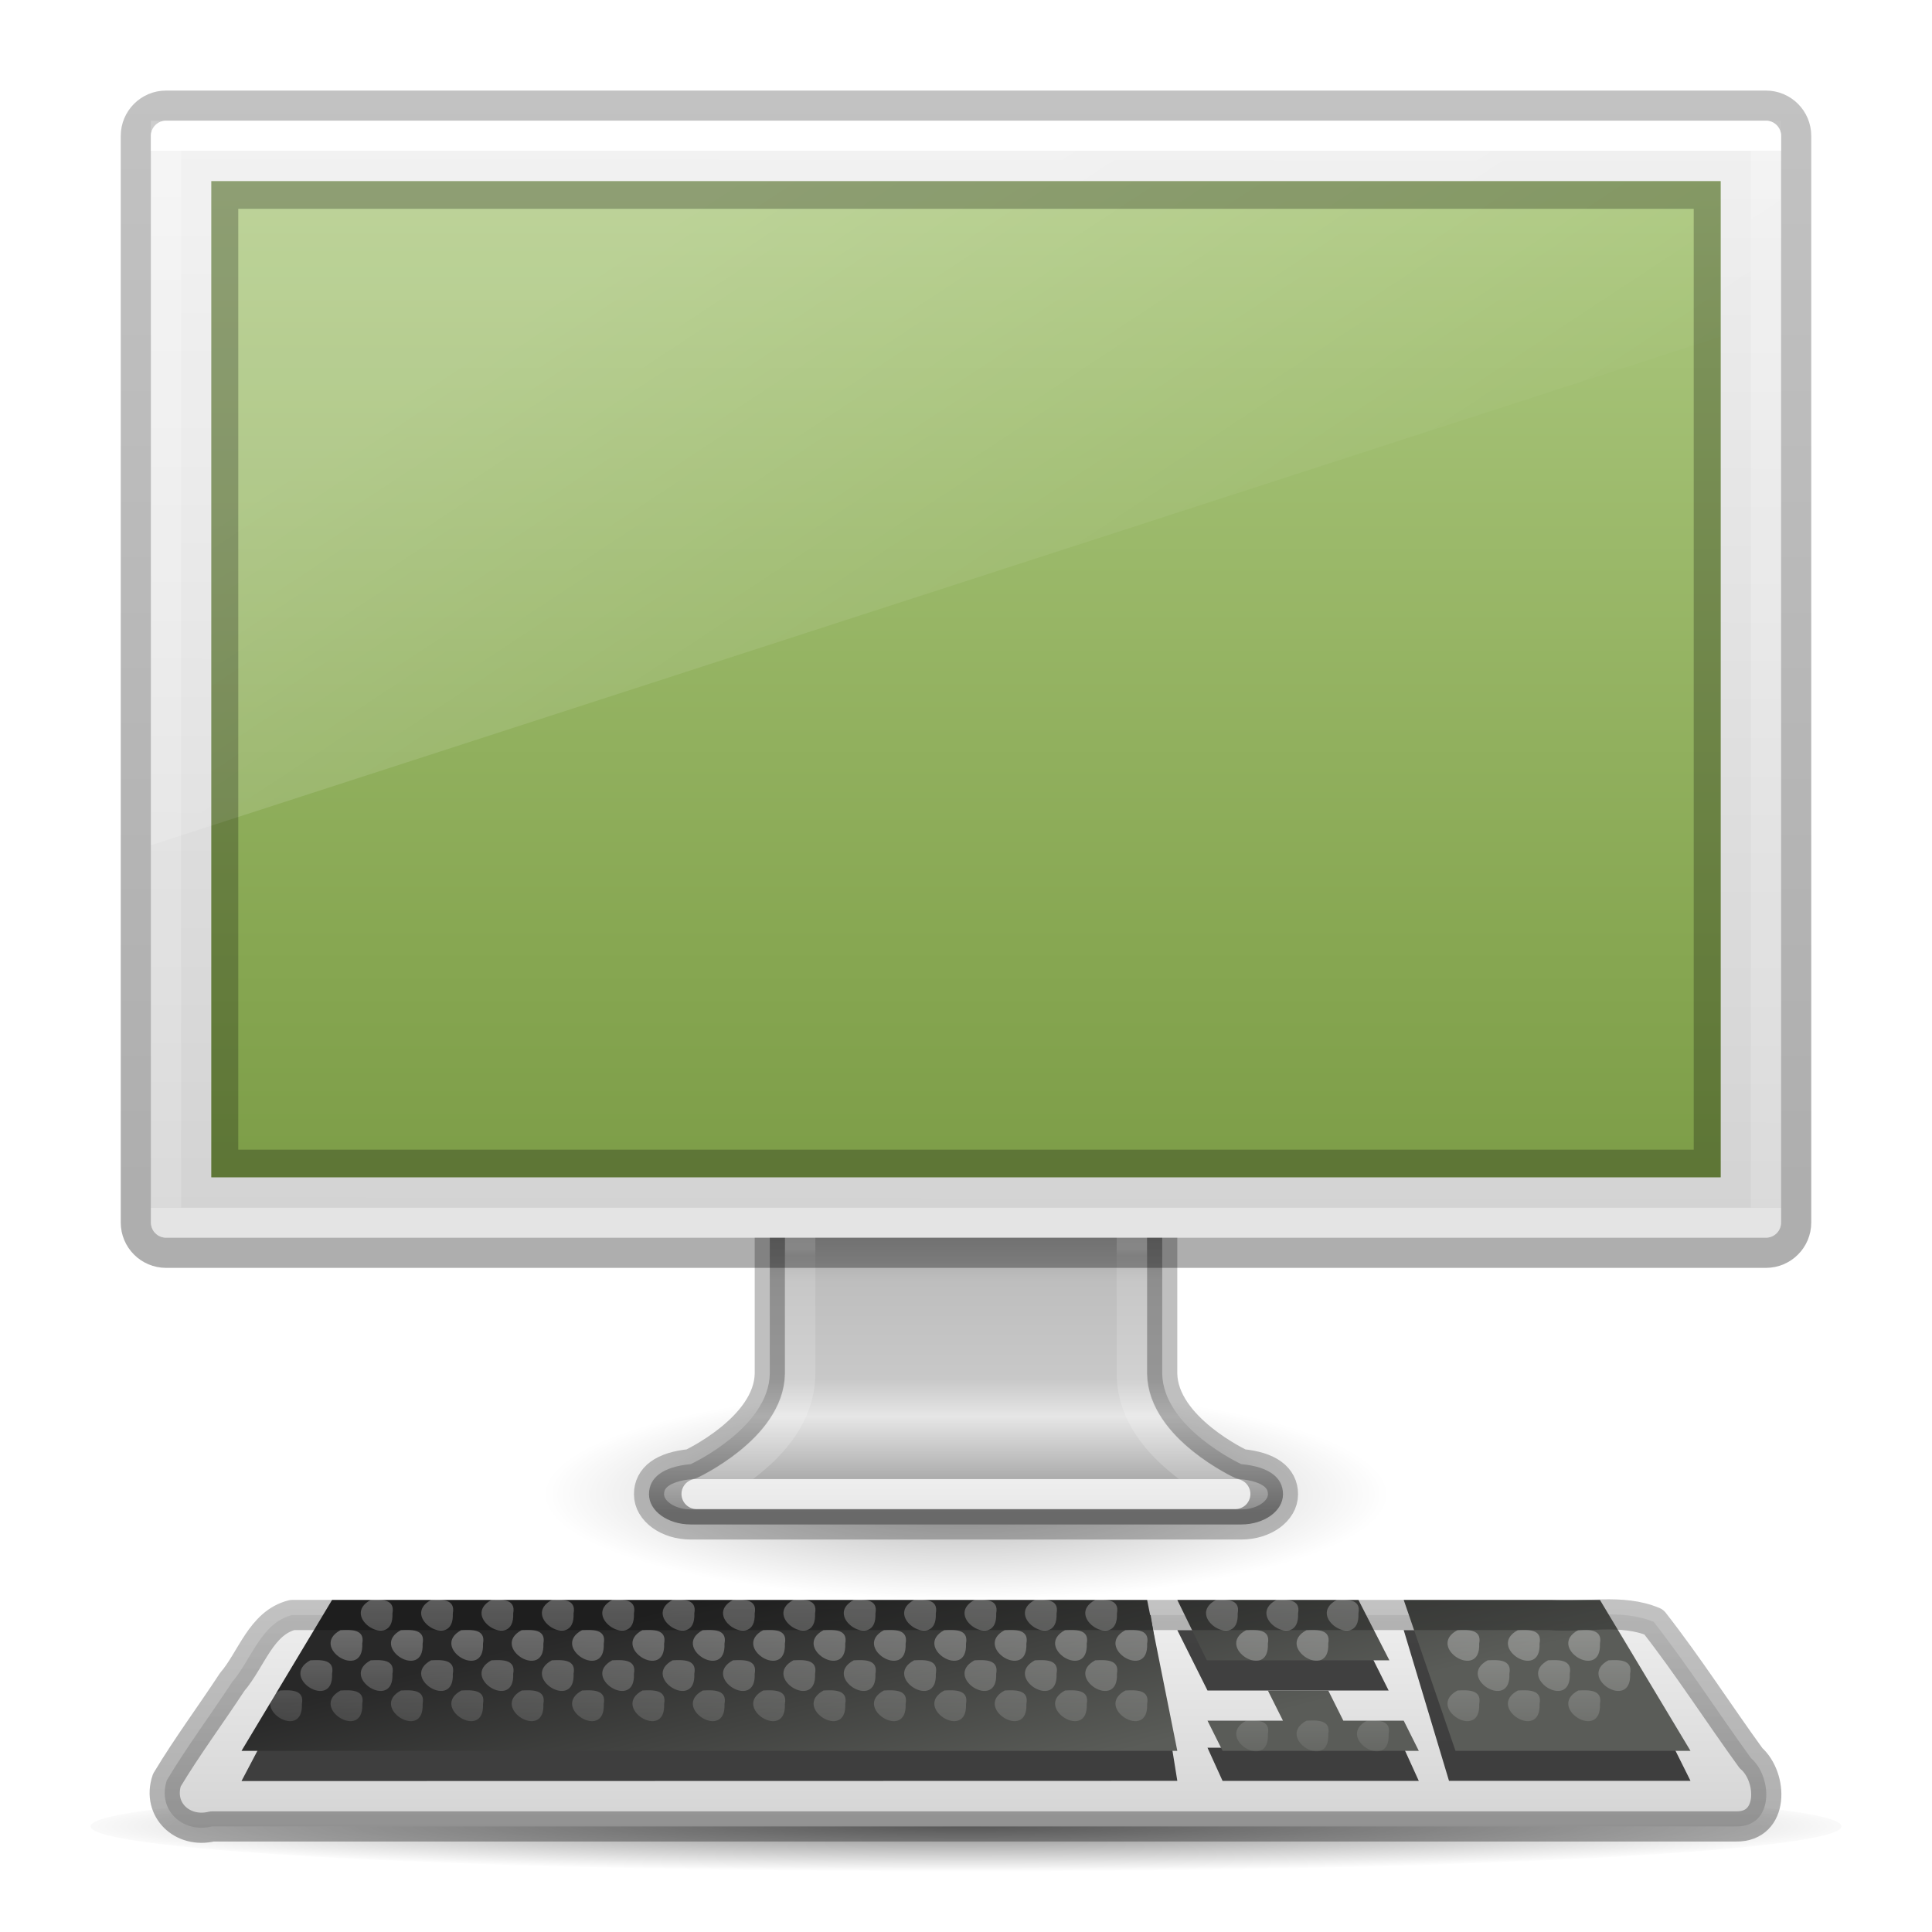
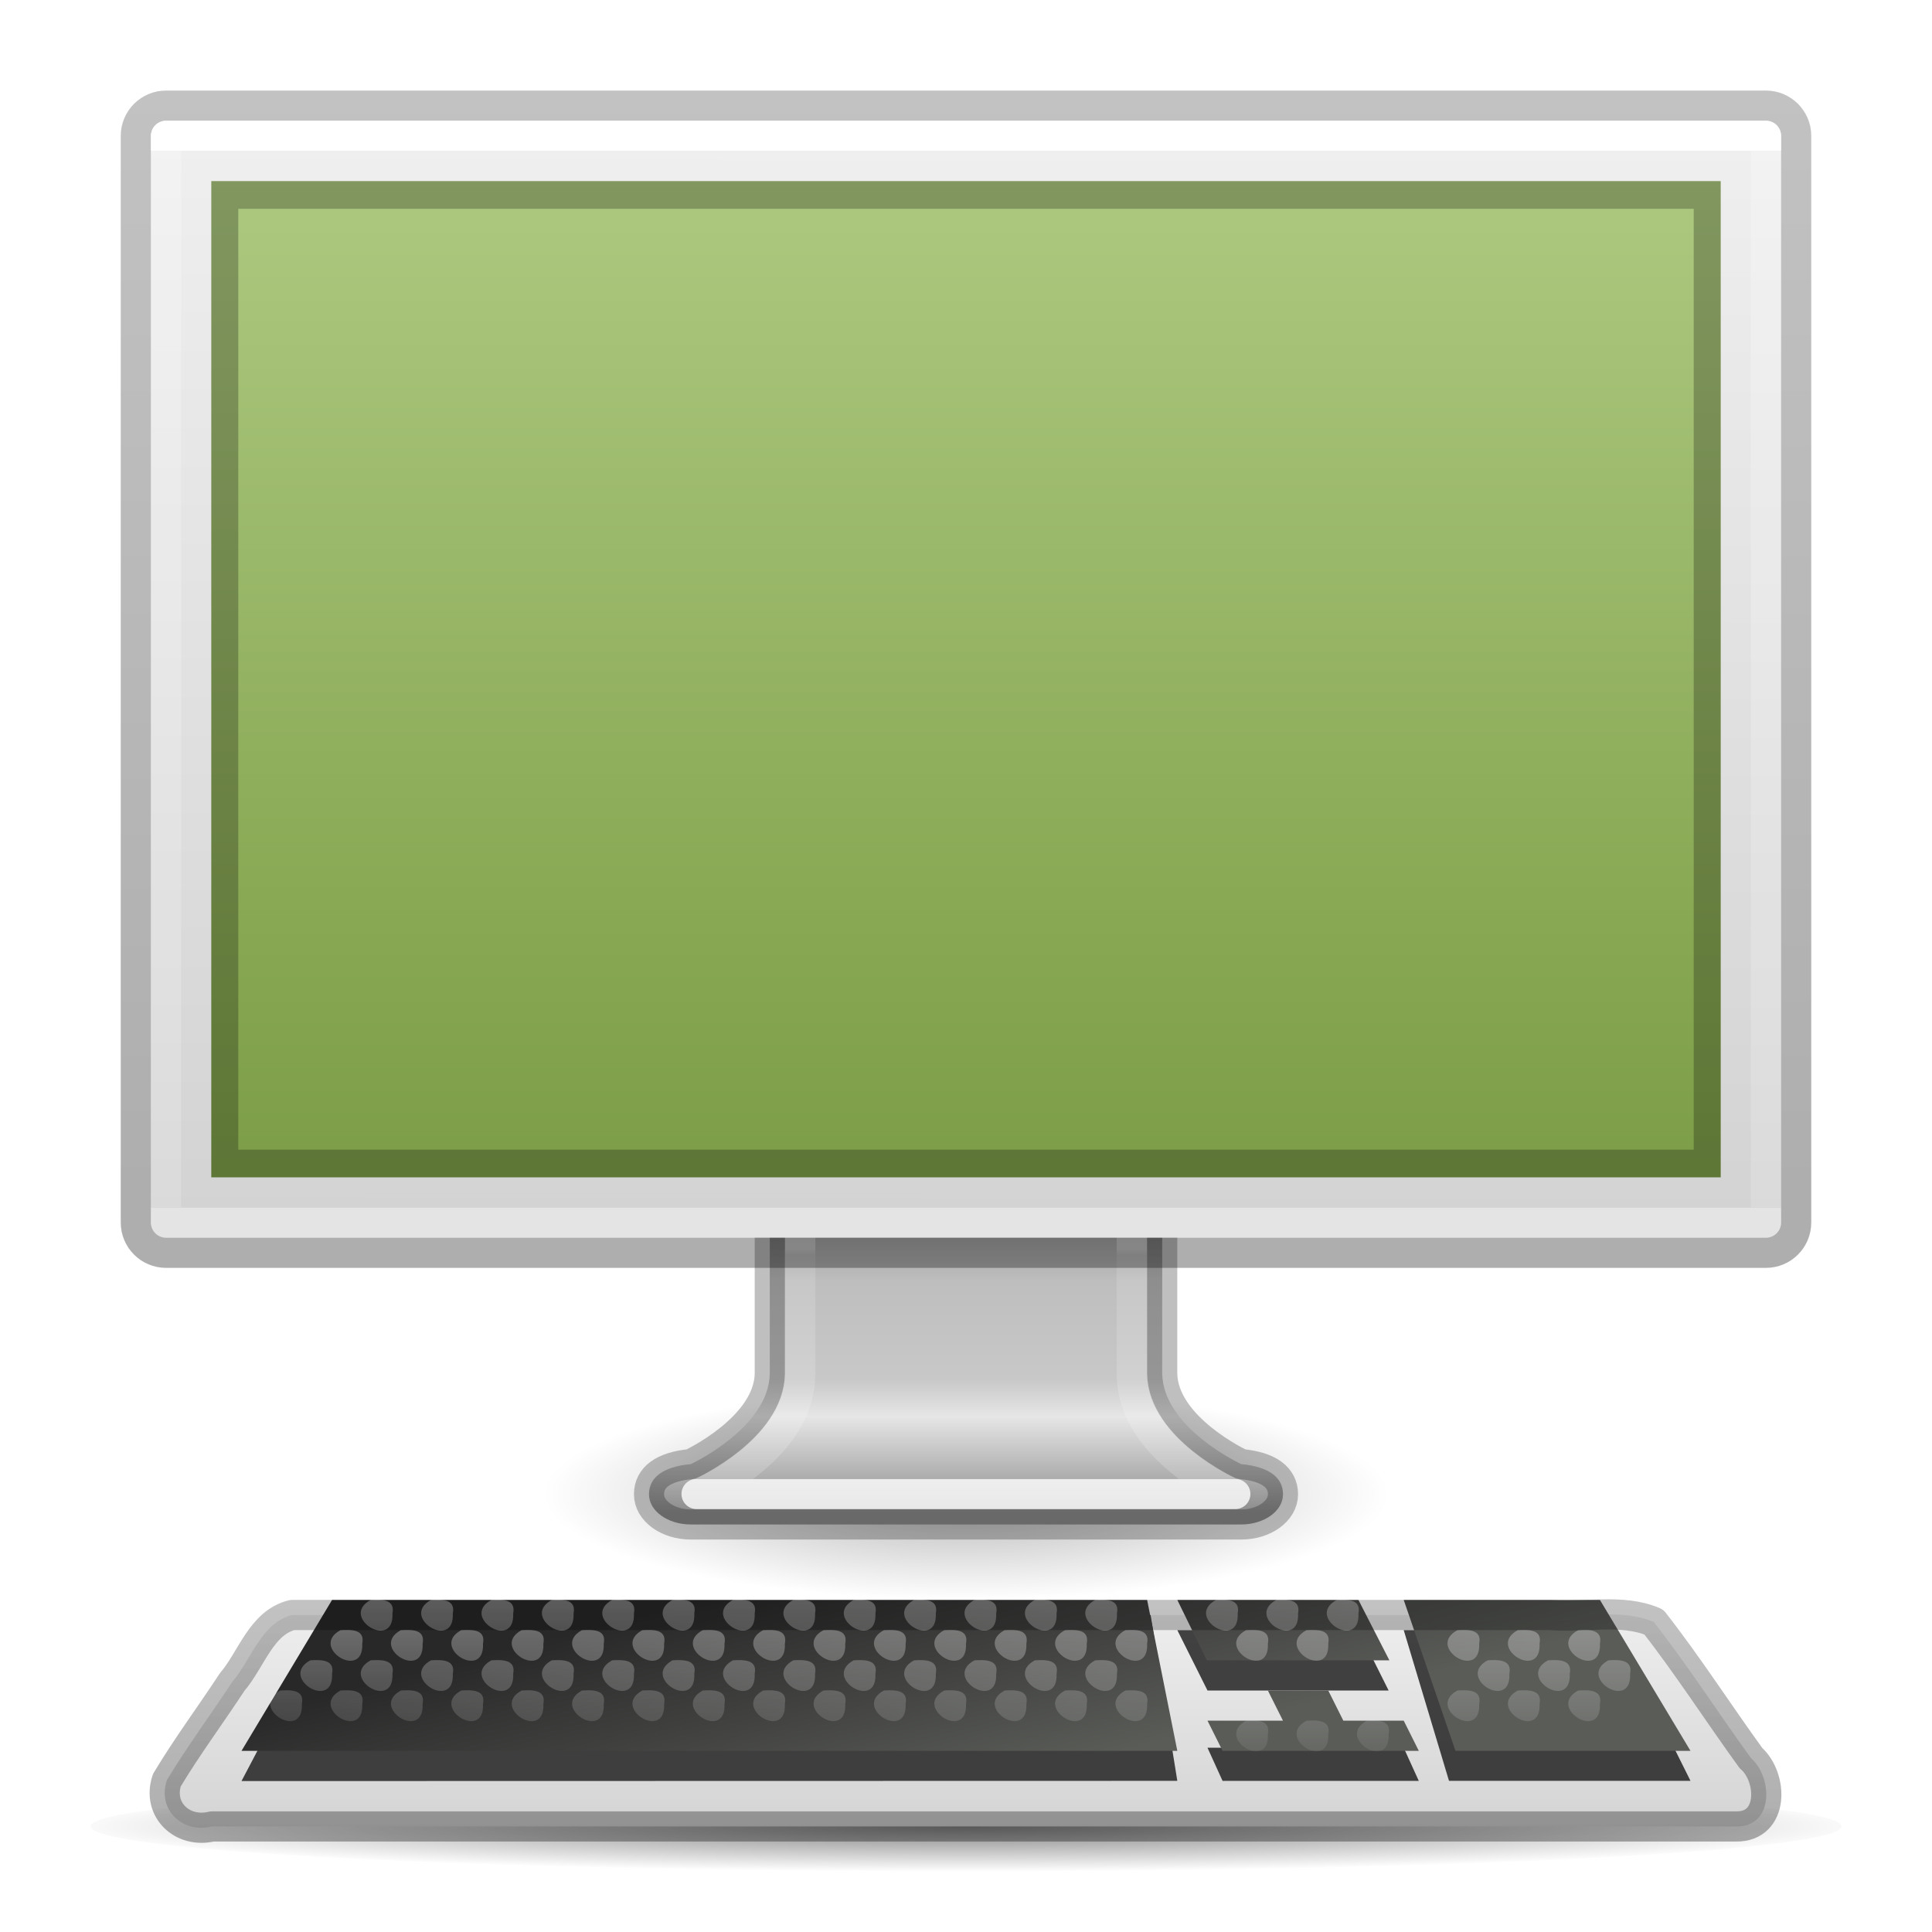
- <svg xmlns="http://www.w3.org/2000/svg" xmlns:xlink="http://www.w3.org/1999/xlink" version="1.0" width="64" height="64" id="svg2">
+ <svg xmlns="http://www.w3.org/2000/svg" xmlns:xlink="http://www.w3.org/1999/xlink" id="svg2" height="64" width="64" version="1.0">
  <defs id="defs4">
    <linearGradient id="linearGradient4850">
-       <stop id="stop4852" style="stop-color:#ffffff;stop-opacity:1" offset="0" />
-       <stop id="stop4854" style="stop-color:#ffffff;stop-opacity:0.235" offset="0" />
-       <stop id="stop4856" style="stop-color:#ffffff;stop-opacity:0.157" offset="0.969" />
-       <stop id="stop4858" style="stop-color:#ffffff;stop-opacity:0.392" offset="1" />
+       <stop offset="0" style="stop-color:#ffffff;stop-opacity:1" id="stop4852" />
+       <stop offset="0" style="stop-color:#ffffff;stop-opacity:0.235" id="stop4854" />
+       <stop offset="0.969" style="stop-color:#ffffff;stop-opacity:0.157" id="stop4856" />
+       <stop offset="1" style="stop-color:#ffffff;stop-opacity:0.392" id="stop4858" />
    </linearGradient>
    <linearGradient id="linearGradient4691">
-       <stop offset="0" style="stop-color:#ffffff;stop-opacity:1" id="stop4693" />
-       <stop offset="0" style="stop-color:#ffffff;stop-opacity:0.235" id="stop4695" />
-       <stop offset="1" style="stop-color:#ffffff;stop-opacity:0.157" id="stop4697" />
-       <stop offset="1" style="stop-color:#ffffff;stop-opacity:0.392" id="stop4699" />
+       <stop id="stop4693" style="stop-color:#ffffff;stop-opacity:1" offset="0" />
+       <stop id="stop4695" style="stop-color:#ffffff;stop-opacity:0.235" offset="0" />
+       <stop id="stop4697" style="stop-color:#ffffff;stop-opacity:0.157" offset="1" />
+       <stop id="stop4699" style="stop-color:#ffffff;stop-opacity:0.392" offset="1" />
    </linearGradient>
    <linearGradient id="linearGradient4585">
-       <stop id="stop4587" offset="0" style="stop-color:#000000;stop-opacity:0.318" />
-       <stop id="stop4589" style="stop-opacity:0.239;stop-color:#000000" offset="1" />
+       <stop style="stop-color:#000000;stop-opacity:0.318" offset="0" id="stop4587" />
+       <stop offset="1" style="stop-opacity:0.239;stop-color:#000000" id="stop4589" />
    </linearGradient>
    <linearGradient id="linearGradient10691">
-       <stop offset="0" id="stop10693" />
-       <stop offset="1" style="stop-opacity:0" id="stop10695" />
+       <stop id="stop10693" offset="0" />
+       <stop id="stop10695" style="stop-opacity:0" offset="1" />
    </linearGradient>
    <linearGradient id="linearGradient6544">
-       <stop offset="0" style="stop-color:#f0f0f0" id="stop6546" />
-       <stop offset="1" style="stop-color:#d2d2d2" id="stop6548" />
+       <stop id="stop6546" style="stop-color:#f0f0f0" offset="0" />
+       <stop id="stop6548" style="stop-color:#d2d2d2" offset="1" />
    </linearGradient>
-     <linearGradient id="linearGradient6602">
-       <stop offset="0" style="stop-color:#fff" id="stop6604" />
-       <stop offset="1" style="stop-color:#fff;stop-opacity:0" id="stop6606" />
+     <linearGradient id="linearGradient3056" y2="93.916" gradientUnits="userSpaceOnUse" x2="319.39" gradientTransform="matrix(1.1429 0 0 .93704 -333.71 -28.523)" y1="85.62" x1="316.86">
+       <stop id="stop4576" style="stop-color:#282828" offset="0" />
+       <stop id="stop4578" style="stop-color:#5a5c58" offset="1" />
    </linearGradient>
-     <linearGradient x1="316.86" y1="85.62" gradientTransform="matrix(1.1429 0 0 .93704 -333.71 -28.523)" x2="319.39" gradientUnits="userSpaceOnUse" y2="93.916" id="linearGradient3056">
-       <stop offset="0" style="stop-color:#282828" id="stop4576" />
-       <stop offset="1" style="stop-color:#5a5c58" id="stop4578" />
+     <radialGradient id="radialGradient3063" xlink:href="#linearGradient10691" gradientUnits="userSpaceOnUse" cy="73.616" cx="6.703" gradientTransform="matrix(4.1791 -.0000035773 4.7438e-7 .20751 3.9886 45.224)" r="7.228" />
+     <linearGradient id="linearGradient3074" y2="31.983" xlink:href="#linearGradient6544" gradientUnits="userSpaceOnUse" x2="20.104" gradientTransform="matrix(1.150789,0,0,1.194808,4.380276,3.383463)" y1="-0" x1="20.147" />
+     <linearGradient id="linearGradient3080" y2="94.126" gradientUnits="userSpaceOnUse" x2="320.03" gradientTransform="matrix(1.2308 0 0 1.0001 -361.91 -44.013)" y1="82.323" x1="320.03">
+       <stop id="stop3205" style="stop-color:#787878" offset="0" />
+       <stop id="stop3207" style="stop-color:#bebebe" offset=".35" />
+       <stop id="stop3209" style="stop-color:#c8c8c8" offset="0.625" />
+       <stop id="stop3211" style="stop-color:#e6e6e6" offset="0.729" />
+       <stop id="stop3213" style="stop-color:#8c8c8c" offset="1" />
    </linearGradient>
-     <radialGradient r="7.228" gradientTransform="matrix(4.1791 -.0000035773 4.7438e-7 .20751 3.9886 45.224)" cx="6.703" cy="73.616" gradientUnits="userSpaceOnUse" xlink:href="#linearGradient10691" id="radialGradient3063" />
-     <linearGradient x1="20.147" y1="-0" gradientTransform="matrix(1.150789,0,0,1.194808,4.380276,3.383463)" x2="20.104" gradientUnits="userSpaceOnUse" xlink:href="#linearGradient6544" y2="31.983" id="linearGradient3074" />
-     <linearGradient x1="320.03" y1="82.323" gradientTransform="matrix(1.2308 0 0 1.0001 -361.91 -44.013)" x2="320.03" gradientUnits="userSpaceOnUse" y2="94.126" id="linearGradient3080">
-       <stop offset="0" style="stop-color:#787878" id="stop3205" />
-       <stop offset=".35" style="stop-color:#bebebe" id="stop3207" />
-       <stop offset="0.625" style="stop-color:#c8c8c8" id="stop3209" />
-       <stop offset="0.729" style="stop-color:#e6e6e6" id="stop3211" />
-       <stop offset="1" style="stop-color:#8c8c8c" id="stop3213" />
+     <radialGradient id="radialGradient3085" xlink:href="#linearGradient10691" gradientUnits="userSpaceOnUse" cy="73.616" cx="6.703" gradientTransform="matrix(1.9368,0,0,0.4841988,19.018,13.8553)" r="7.228" />
+     <linearGradient id="linearGradient4427" y2="86.188" gradientUnits="userSpaceOnUse" x2="327.19" gradientTransform="translate(-292,-27)" y1="77.875" x1="327.19">
+       <stop id="stop6604-5" style="stop-color:#fff" offset="0" />
+       <stop id="stop6606-8" style="stop-color:#fff;stop-opacity:0" offset="1" />
    </linearGradient>
-     <radialGradient r="7.228" gradientTransform="matrix(1.9368,0,0,0.4841988,19.018,13.8553)" cx="6.703" cy="73.616" gradientUnits="userSpaceOnUse" xlink:href="#linearGradient10691" id="radialGradient3085" />
-     <linearGradient x1="327.19" y1="77.875" gradientTransform="translate(-292,-27)" x2="327.19" gradientUnits="userSpaceOnUse" y2="86.188" id="linearGradient4427">
-       <stop offset="0" style="stop-color:#fff" id="stop6604-5" />
-       <stop offset="1" style="stop-color:#fff;stop-opacity:0" id="stop6606-8" />
-     </linearGradient>
-     <linearGradient x1="145.44" y1="372.67" gradientTransform="matrix(.23108 0 0 .18491 -1.6072 -15.992)" x2="145.44" gradientUnits="userSpaceOnUse" xlink:href="#linearGradient6544" y2="416.83" id="linearGradient4430" />
-     <linearGradient xlink:href="#linearGradient4850" id="linearGradient3152-7" gradientUnits="userSpaceOnUse" gradientTransform="matrix(1.024216,0,0,0.6969979,7.481706,13.29351)" x1="25.005" y1="51.229" x2="25.005" y2="40.265" />
-     <linearGradient x1="-51.786" y1="50.786" x2="-51.786" y2="2.906" id="linearGradient3033" xlink:href="#linearGradient4585" gradientUnits="userSpaceOnUse" gradientTransform="matrix(1.268923,0,0,0.7727105,87.6446,0.496821)" />
-     <linearGradient gradientTransform="matrix(1.380344,0,0,0.9466739,-1.128247,-0.2202033)" gradientUnits="userSpaceOnUse" xlink:href="#linearGradient4691" id="linearGradient3093-0" y2="42.486" x2="24" y1="5.514" x1="24" />
-     <linearGradient xlink:href="#linearGradient6602" id="linearGradient3141-3" gradientUnits="userSpaceOnUse" gradientTransform="matrix(1.35,0,0,1.333333,3.649995,14.66667)" x1="10" y1="-3" x2="20" y2="12" />
-     <linearGradient gradientTransform="matrix(1.029037,0,0,1.173445,6.408819,-13.36197)" gradientUnits="userSpaceOnUse" xlink:href="#radialGradient2444-8" id="linearGradient12481-7" y2="57.823" x2="35.793" y1="16.345" x1="35.793" />
-     <radialGradient r="23.097" gradientTransform="matrix(1.5647,-9.5143e-8,6.1772e-8,1.0159,-59.14917,8.1461)" cx="63.969" cy="14.113" gradientUnits="userSpaceOnUse" id="radialGradient2444-8">
-       <stop offset="0" style="stop-color:#ADC980" id="stop3618-4" />
-       <stop offset="0.523" style="stop-color:#87A752" id="stop3270-5" />
-       <stop offset="1" style="stop-color:#688933" id="stop3620-0" />
+     <linearGradient id="linearGradient4430" y2="416.83" xlink:href="#linearGradient6544" gradientUnits="userSpaceOnUse" x2="145.44" gradientTransform="matrix(.23108 0 0 .18491 -1.6072 -15.992)" y1="372.67" x1="145.44" />
+     <linearGradient y2="40.265" x2="25.005" y1="51.229" x1="25.005" gradientTransform="matrix(1.024216,0,0,0.6969979,7.481706,13.29351)" gradientUnits="userSpaceOnUse" id="linearGradient3152-7" xlink:href="#linearGradient4850" />
+     <linearGradient gradientTransform="matrix(1.268923,0,0,0.7727105,87.6446,0.496821)" gradientUnits="userSpaceOnUse" xlink:href="#linearGradient4585" id="linearGradient3033" y2="2.906" x2="-51.786" y1="50.786" x1="-51.786" />
+     <linearGradient x1="24" y1="5.514" x2="24" y2="42.486" id="linearGradient3093-0" xlink:href="#linearGradient4691" gradientUnits="userSpaceOnUse" gradientTransform="matrix(1.380344,0,0,0.9466739,-1.128247,-0.2202033)" />
+     <linearGradient x1="35.793" y1="16.345" x2="35.793" y2="57.823" id="linearGradient12481-7" xlink:href="#radialGradient2444-8" gradientUnits="userSpaceOnUse" gradientTransform="matrix(1.029037,0,0,1.173445,6.408819,-13.36197)" />
+     <radialGradient id="radialGradient2444-8" gradientUnits="userSpaceOnUse" cy="14.113" cx="63.969" gradientTransform="matrix(1.5647,-9.5143e-8,6.1772e-8,1.0159,-59.14917,8.1461)" r="23.097">
+       <stop id="stop3618-4" style="stop-color:#ADC980" offset="0" />
+       <stop id="stop3270-5" style="stop-color:#87A752" offset="0.523" />
+       <stop id="stop3620-0" style="stop-color:#688933" offset="1" />
    </radialGradient>
-     <linearGradient xlink:href="#linearGradient4585" id="linearGradient5055" gradientUnits="userSpaceOnUse" gradientTransform="matrix(1.268923,0,0,0.7727105,87.6446,0.496821)" x1="-52.034" y1="78.437" x2="-52.034" y2="68.035" />
+     <linearGradient y2="68.035" x2="-52.034" y1="78.437" x1="-52.034" gradientTransform="matrix(1.268923,0,0,0.7727105,87.6446,0.496821)" gradientUnits="userSpaceOnUse" id="linearGradient5055" xlink:href="#linearGradient4585" />
  </defs>
-   <path d="M 46,49.5 C 46,51.433 39.732,53 32,53 24.268,53 18,51.433 18,49.5 18,47.567 24.268,46 32,46 c 7.732,0 14,1.567 14,3.5 z" style="opacity:0.3;fill:url(#radialGradient3085)" id="path2589" />
-   <path d="m25.5 38.499v7.001c-0.027 1.802-2.616 3-2.616 3-0.925 0.088-1.385 0.446-1.385 1 0 0.554 0.623 1 1.385 1h18.232c0.762 0 1.385-0.446 1.385-1 0-0.554-0.46-0.912-1.385-1 0 0-2.589-1.198-2.616-3v-7.001h-13z" style="stroke-linejoin:round;stroke-width:0.998;stroke-dashoffset:0.5;stroke:none;stroke-linecap:round;enable-background:new;fill:url(#linearGradient3080)" id="path4675" />
-   <path d="m 25.5,38.499 0,7.001 c -0.027,1.802 -2.616,3 -2.616,3 -0.925,0.088 -1.385,0.446 -1.385,1 0,0.554 0.623,1 1.385,1 l 18.232,0 c 0.762,0 1.385,-0.446 1.385,-1 0,-0.554 -0.46,-0.912 -1.385,-1 0,0 -2.589,-1.198 -2.616,-3 l 0,-7.001 -13,0 z" style="fill:none;stroke:#000000;stroke-width:0.998;stroke-linecap:round;stroke-linejoin:round;stroke-dashoffset:0.5;enable-background:new;color:#000000;clip-rule:nonzero;display:inline;overflow:visible;visibility:visible;opacity:0.25;isolation:auto;mix-blend-mode:normal;color-interpolation:sRGB;color-interpolation-filters:linearRGB;solid-color:#000000;solid-opacity:1;fill-opacity:1;fill-rule:nonzero;stroke-miterlimit:4;stroke-dasharray:none;stroke-opacity:1;marker:none;filter-blend-mode:normal;filter-gaussianBlur-deviation:0;color-rendering:auto;image-rendering:auto;shape-rendering:auto;text-rendering:auto" id="path4675-6" />
-   <path d="m61 60.5c0 0.828-12.984 1.5-29 1.5s-29-0.672-29-1.5 12.984-1.5 29-1.5 29 0.672 29 1.5z" style="opacity:.5;fill:url(#radialGradient3063)" id="path6096" />
-   <path d="m9.68 53.499c-1.034 0.26-1.345 1.47-1.989 2.219-0.713 1.089-1.496 2.139-2.164 3.254-0.325 0.979 0.518 1.772 1.5 1.531h50.486c1.256 0.02 1.215-1.629 0.49-2.264-1.084-1.493-2.087-3.062-3.22-4.509-1.062-0.451-2.296-0.138-3.436-0.231-13.889-0-27.778 0-41.666-0z" style="stroke-width:0.996;stroke-dashoffset:0.361;stroke:none;stroke-linecap:square;enable-background:new;fill:url(#linearGradient4430)" id="path3698" />
-   <path d="m10.893 53.5-2.893 5.5l31-0.007-0.884-5.493h-27.222v0zm28.107 0.5l1 2h6l-1-2h-6zm7.5 0 1.5 4.993h8l-2.488-4.993h-7.012zm-4.287 3.016 0.159 0.879h-2.373l0.5 1.099h6.5l-0.5-1.099h-1.994l-0.253-0.879h-2.04z" style="opacity:.831;fill-rule:evenodd;enable-background:new;fill:#1e1e1e" id="path3702" />
-   <path d="m11 53-3 5h31l-1-5h-27zm28 0l0.978 2h6.047l-1.025-2h-6zm7.5 0 1.715 5h7.785l-3-5h-6.5zm-4.5 3 0.5 1h-2.5l0.5 1h6.5l-0.5-1h-2l-0.5-1h-2z" style="enable-background:new;fill:url(#linearGradient3056);fill-rule:evenodd" id="path3704" />
-   <path d="m12.281 53c-1.06 0.568 0.777 1.703 0.719 0.447 0.098-0.491-0.395-0.463-0.719-0.447zm2 0c-1.06 0.568 0.777 1.703 0.719 0.447 0.098-0.491-0.395-0.463-0.719-0.447zm2 0c-1.06 0.568 0.777 1.703 0.719 0.447 0.098-0.491-0.395-0.463-0.719-0.447zm2 0c-1.06 0.568 0.777 1.703 0.719 0.447 0.098-0.491-0.395-0.463-0.719-0.447zm2 0c-1.06 0.568 0.777 1.703 0.719 0.447 0.098-0.491-0.395-0.463-0.719-0.447zm2 0c-1.06 0.568 0.777 1.703 0.719 0.447 0.098-0.491-0.395-0.463-0.719-0.447zm2 0c-1.06 0.568 0.777 1.703 0.719 0.447 0.098-0.491-0.395-0.463-0.719-0.447zm2 0c-1.06 0.568 0.777 1.703 0.719 0.447 0.098-0.491-0.395-0.463-0.719-0.447zm2 0c-1.06 0.568 0.777 1.703 0.719 0.447 0.098-0.491-0.395-0.463-0.719-0.447zm2 0c-1.06 0.568 0.777 1.703 0.719 0.447 0.098-0.491-0.395-0.463-0.719-0.447zm2 0c-1.06 0.568 0.777 1.703 0.719 0.447 0.098-0.491-0.395-0.463-0.719-0.447zm2 0c-1.06 0.568 0.777 1.703 0.719 0.447 0.098-0.491-0.395-0.463-0.719-0.447zm2 0c-1.06 0.568 0.777 1.703 0.719 0.447 0.098-0.491-0.395-0.463-0.719-0.447zm4 0c-1.06 0.568 0.777 1.703 0.719 0.447 0.098-0.491-0.395-0.463-0.719-0.447zm2 0c-1.06 0.568 0.777 1.703 0.719 0.447 0.098-0.491-0.395-0.463-0.719-0.447zm2 0c-1.06 0.568 0.777 1.703 0.719 0.447 0.098-0.491-0.395-0.463-0.719-0.447zm-33 1c-1.06 0.568 0.777 1.703 0.719 0.447 0.098-0.491-0.395-0.463-0.719-0.447zm2 0c-1.06 0.568 0.777 1.703 0.719 0.447 0.098-0.491-0.395-0.463-0.719-0.447zm2 0c-1.06 0.568 0.777 1.703 0.719 0.447 0.098-0.491-0.395-0.463-0.719-0.447zm2 0c-1.06 0.568 0.777 1.703 0.719 0.447 0.098-0.491-0.395-0.463-0.719-0.447zm2 0c-1.06 0.568 0.777 1.703 0.719 0.447 0.098-0.491-0.395-0.463-0.719-0.447zm2 0c-1.06 0.568 0.777 1.703 0.719 0.447 0.098-0.491-0.395-0.463-0.719-0.447zm2 0c-1.06 0.568 0.777 1.703 0.719 0.447 0.098-0.491-0.395-0.463-0.719-0.447zm2 0c-1.06 0.568 0.777 1.703 0.719 0.447 0.098-0.491-0.395-0.463-0.719-0.447zm2 0c-1.06 0.568 0.777 1.703 0.719 0.447 0.098-0.491-0.395-0.463-0.719-0.447zm2 0c-1.06 0.568 0.777 1.703 0.719 0.447 0.098-0.491-0.395-0.463-0.719-0.447zm2 0c-1.06 0.568 0.777 1.703 0.719 0.447 0.098-0.491-0.395-0.463-0.719-0.447zm2 0c-1.06 0.568 0.777 1.703 0.719 0.447 0.098-0.491-0.395-0.463-0.719-0.447zm2 0c-1.06 0.568 0.777 1.703 0.719 0.447 0.098-0.491-0.395-0.463-0.719-0.447zm2 0c-1.06 0.568 0.777 1.703 0.719 0.447 0.098-0.491-0.395-0.463-0.719-0.447zm4 0c-1.06 0.568 0.777 1.703 0.719 0.447 0.098-0.491-0.395-0.463-0.719-0.447zm2 0c-1.06 0.568 0.777 1.703 0.719 0.447 0.098-0.491-0.395-0.463-0.719-0.447zm5 0c-1.06 0.568 0.777 1.703 0.719 0.447 0.098-0.491-0.395-0.463-0.719-0.447zm2 0c-1.06 0.568 0.777 1.703 0.719 0.447 0.098-0.491-0.395-0.463-0.719-0.447zm2 0c-1.06 0.568 0.777 1.703 0.719 0.447 0.098-0.491-0.395-0.463-0.719-0.447zm-42 1c-1.06 0.568 0.777 1.703 0.719 0.447 0.098-0.491-0.395-0.463-0.719-0.447zm2 0c-1.06 0.568 0.777 1.703 0.719 0.447 0.098-0.491-0.395-0.463-0.719-0.447zm2 0c-1.06 0.568 0.777 1.703 0.719 0.447 0.098-0.491-0.395-0.463-0.719-0.447zm2 0c-1.06 0.568 0.777 1.703 0.719 0.447 0.098-0.491-0.395-0.463-0.719-0.447zm2 0c-1.06 0.568 0.777 1.703 0.719 0.447 0.098-0.491-0.395-0.463-0.719-0.447zm2 0c-1.06 0.568 0.777 1.703 0.719 0.447 0.098-0.491-0.395-0.463-0.719-0.447zm2 0c-1.06 0.568 0.777 1.703 0.719 0.447 0.098-0.491-0.395-0.463-0.719-0.447zm2 0c-1.06 0.568 0.777 1.703 0.719 0.447 0.098-0.491-0.395-0.463-0.719-0.447zm2 0c-1.06 0.568 0.777 1.703 0.719 0.447 0.098-0.491-0.395-0.463-0.719-0.447zm2 0c-1.06 0.568 0.777 1.703 0.719 0.447 0.098-0.491-0.395-0.463-0.719-0.447zm2 0c-1.06 0.568 0.777 1.703 0.719 0.447 0.098-0.491-0.395-0.463-0.719-0.447zm2 0c-1.06 0.568 0.777 1.703 0.719 0.447 0.098-0.491-0.395-0.463-0.719-0.447zm2 0c-1.06 0.568 0.777 1.703 0.719 0.447 0.098-0.491-0.395-0.463-0.719-0.447zm2 0c-1.06 0.568 0.777 1.703 0.719 0.447 0.098-0.491-0.395-0.463-0.719-0.447zm13 0c-1.06 0.568 0.777 1.703 0.719 0.447 0.098-0.491-0.395-0.463-0.719-0.447zm2 0c-1.06 0.568 0.777 1.703 0.719 0.447 0.098-0.491-0.395-0.463-0.719-0.447zm2 0c-1.06 0.568 0.777 1.703 0.719 0.447 0.098-0.491-0.395-0.463-0.719-0.447zm-44 1c-1.06 0.568 0.777 1.703 0.719 0.447 0.098-0.491-0.395-0.463-0.719-0.447zm2 0c-1.06 0.568 0.777 1.703 0.719 0.447 0.098-0.491-0.395-0.463-0.719-0.447zm2 0c-1.06 0.568 0.777 1.703 0.719 0.447 0.098-0.491-0.395-0.463-0.719-0.447zm2 0c-1.06 0.568 0.777 1.703 0.719 0.447 0.098-0.491-0.395-0.463-0.719-0.447zm2 0c-1.06 0.568 0.777 1.703 0.719 0.447 0.098-0.491-0.395-0.463-0.719-0.447zm2 0c-1.06 0.568 0.777 1.703 0.719 0.447 0.098-0.491-0.395-0.463-0.719-0.447zm2 0c-1.06 0.568 0.777 1.703 0.719 0.447 0.098-0.491-0.395-0.463-0.719-0.447zm2 0c-1.06 0.568 0.777 1.703 0.719 0.447 0.098-0.491-0.395-0.463-0.719-0.447zm2 0c-1.06 0.568 0.777 1.703 0.719 0.447 0.098-0.491-0.395-0.463-0.719-0.447zm2 0c-1.06 0.568 0.777 1.703 0.719 0.447 0.098-0.491-0.395-0.463-0.719-0.447zm2 0c-1.06 0.568 0.777 1.703 0.719 0.447 0.098-0.491-0.395-0.463-0.719-0.447zm2 0c-1.06 0.568 0.777 1.703 0.719 0.447 0.098-0.491-0.395-0.463-0.719-0.447zm2 0c-1.06 0.568 0.777 1.703 0.719 0.447 0.098-0.491-0.395-0.463-0.719-0.447zm2 0c-1.06 0.568 0.777 1.703 0.719 0.447 0.098-0.491-0.395-0.463-0.719-0.447zm2 0c-1.06 0.568 0.777 1.703 0.719 0.447 0.098-0.491-0.395-0.463-0.719-0.447zm11 0c-1.06 0.568 0.777 1.703 0.719 0.447 0.098-0.491-0.395-0.463-0.719-0.447zm2 0c-1.06 0.568 0.777 1.703 0.719 0.447 0.098-0.491-0.395-0.463-0.719-0.447zm2 0c-1.06 0.568 0.777 1.703 0.719 0.447 0.098-0.491-0.395-0.463-0.719-0.447zm-11 1c-1.06 0.568 0.777 1.703 0.719 0.447 0.098-0.491-0.395-0.463-0.719-0.447zm2 0c-1.06 0.568 0.777 1.703 0.719 0.447 0.098-0.491-0.395-0.463-0.719-0.447zm2 0c-1.06 0.568 0.777 1.703 0.719 0.447 0.098-0.491-0.395-0.463-0.719-0.447z" style="opacity:.5;enable-background:new;fill:url(#linearGradient4427)" id="rect4584" />
-   <path style="color:#000000;clip-rule:nonzero;display:inline;overflow:visible;visibility:visible;opacity:0.8;isolation:auto;mix-blend-mode:normal;color-interpolation:sRGB;color-interpolation-filters:linearRGB;solid-color:#000000;solid-opacity:1;fill:none;fill-opacity:1;fill-rule:nonzero;stroke:url(#linearGradient3152-7);stroke-width:1;stroke-linecap:round;stroke-linejoin:round;stroke-miterlimit:4;stroke-dasharray:none;stroke-dashoffset:0;stroke-opacity:1;marker:none;color-rendering:auto;image-rendering:auto;shape-rendering:auto;text-rendering:auto;enable-background:accumulate" id="path4848" d="m 26.51,39.508 0,5.992 a 1.01,1.01 0 0 1 0,0.016 c -0.021,1.381 -0.934,2.333 -1.693,2.945 -0.759,0.612 -1.508,0.955 -1.508,0.955 a 1.01,1.01 0 0 1 -0.234,0.074 l 17.846,0 a 1.01,1.01 0 0 1 -0.229,-0.074 c 0,0 -0.749,-0.343 -1.508,-0.955 -0.759,-0.612 -1.673,-1.564 -1.693,-2.945 a 1.01,1.01 0 0 1 0,-0.016 l 0,-5.992 -10.98,0 z" />
-   <rect x="5" y="4" width="54" height="37" ry="0.5" rx="0.5" style="fill:url(#linearGradient3074);stroke:none;stroke-width:1;stroke-linecap:round;stroke-linejoin:round;stroke-dashoffset:0.5" id="rect2722" />
-   <rect id="rect2573-3" style="color:#000000;clip-rule:nonzero;display:inline;overflow:visible;visibility:visible;opacity:1;isolation:auto;mix-blend-mode:normal;color-interpolation:sRGB;color-interpolation-filters:linearRGB;solid-color:#000000;solid-opacity:1;fill:url(#linearGradient12481-7);fill-opacity:1;fill-rule:nonzero;stroke:none;stroke-width:1;stroke-linecap:butt;stroke-linejoin:miter;stroke-miterlimit:4;stroke-dasharray:none;stroke-dashoffset:0;stroke-opacity:1;marker:none;color-rendering:auto;image-rendering:auto;shape-rendering:auto;text-rendering:auto;enable-background:accumulate" rx="0" ry="0" height="33" width="50" y="6" x="7" />
-   <rect x="4.5" y="3.5" width="55" height="38" ry="1.001" rx="1.002" style="fill:none;stroke:url(#linearGradient3033);stroke-linecap:butt;stroke-linejoin:round;stroke-dashoffset:0;color:#000000;clip-rule:nonzero;display:inline;overflow:visible;visibility:visible;opacity:1;isolation:auto;mix-blend-mode:normal;color-interpolation:sRGB;color-interpolation-filters:linearRGB;solid-color:#000000;solid-opacity:1;fill-opacity:1;fill-rule:nonzero;stroke-width:1;stroke-miterlimit:4;stroke-dasharray:none;stroke-opacity:1;filter-blend-mode:normal;filter-gaussianBlur-deviation:0;color-rendering:auto;image-rendering:auto;shape-rendering:auto;text-rendering:auto;enable-background:accumulate" id="rect2722-3" />
-   <rect x="5.5" y="4.5" width="53" height="36" style="color:#000000;clip-rule:nonzero;display:inline;overflow:visible;visibility:visible;opacity:1;isolation:auto;mix-blend-mode:normal;color-interpolation:sRGB;color-interpolation-filters:linearRGB;solid-color:#000000;solid-opacity:1;fill:none;fill-opacity:1;fill-rule:nonzero;stroke:url(#linearGradient3093-0);stroke-width:1;stroke-linecap:round;stroke-linejoin:round;stroke-miterlimit:4;stroke-dasharray:none;stroke-dashoffset:0;stroke-opacity:1;color-rendering:auto;image-rendering:auto;shape-rendering:auto;text-rendering:auto;enable-background:accumulate" id="rect2722-7" />
-   <path style="display:inline;opacity:0.2;fill:url(#linearGradient3141-3);fill-opacity:1;stroke:none" d="M 5,4 5,28 59,10.5 59,4 Z" id="rect3872-4" />
-   <path d="m 9.68,53.499 c -1.034,0.26 -1.345,1.47 -1.989,2.219 -0.713,1.089 -1.496,2.139 -2.164,3.254 -0.325,0.979 0.518,1.772 1.5,1.531 l 50.486,0 c 1.256,0.02 1.215,-1.629 0.49,-2.264 -1.084,-1.493 -2.087,-3.062 -3.22,-4.509 -1.062,-0.451 -2.296,-0.138 -3.436,-0.231 -13.889,-7e-6 -27.778,1.3e-5 -41.666,-1e-5 z" style="fill:none;stroke:url(#linearGradient5055);stroke-width:1;stroke-linecap:butt;stroke-dashoffset:0;enable-background:accumulate;color:#000000;clip-rule:nonzero;display:inline;overflow:visible;visibility:visible;opacity:1;isolation:auto;mix-blend-mode:normal;color-interpolation:sRGB;color-interpolation-filters:linearRGB;solid-color:#000000;solid-opacity:1;fill-opacity:1;fill-rule:nonzero;stroke-linejoin:round;stroke-miterlimit:4;stroke-dasharray:none;stroke-opacity:1;filter-blend-mode:normal;filter-gaussianBlur-deviation:0;color-rendering:auto;image-rendering:auto;shape-rendering:auto;text-rendering:auto" id="path3698-1" />
-   <path style="display:inline;opacity:0.25;fill:#000000;fill-opacity:1;stroke:none" d="m 7,6 0,33 L 57,39 57,6 7,6 Z m 0.893,0.917 48.214,0 0,31.167 -48.214,0 0,-31.167 z" id="path3942-6" />
+   <path id="path2589" style="opacity:0.3;fill:url(#radialGradient3085)" d="M 46,49.5 C 46,51.433 39.732,53 32,53 24.268,53 18,51.433 18,49.5 18,47.567 24.268,46 32,46 c 7.732,0 14,1.567 14,3.5 z" />
+   <path id="path4675" style="stroke-linejoin:round;stroke-width:0.998;stroke-dashoffset:0.5;stroke:none;stroke-linecap:round;enable-background:new;fill:url(#linearGradient3080)" d="m25.5 38.499v7.001c-0.027 1.802-2.616 3-2.616 3-0.925 0.088-1.385 0.446-1.385 1 0 0.554 0.623 1 1.385 1h18.232c0.762 0 1.385-0.446 1.385-1 0-0.554-0.46-0.912-1.385-1 0 0-2.589-1.198-2.616-3v-7.001h-13z" />
+   <path id="path4675-6" style="fill:none;stroke:#000000;stroke-width:0.998;stroke-linecap:round;stroke-linejoin:round;stroke-dashoffset:0.5;enable-background:new;color:#000000;clip-rule:nonzero;display:inline;overflow:visible;visibility:visible;opacity:0.25;isolation:auto;mix-blend-mode:normal;color-interpolation:sRGB;color-interpolation-filters:linearRGB;solid-color:#000000;solid-opacity:1;fill-opacity:1;fill-rule:nonzero;stroke-miterlimit:4;stroke-dasharray:none;stroke-opacity:1;marker:none;filter-blend-mode:normal;filter-gaussianBlur-deviation:0;color-rendering:auto;image-rendering:auto;shape-rendering:auto;text-rendering:auto" d="m 25.5,38.499 0,7.001 c -0.027,1.802 -2.616,3 -2.616,3 -0.925,0.088 -1.385,0.446 -1.385,1 0,0.554 0.623,1 1.385,1 l 18.232,0 c 0.762,0 1.385,-0.446 1.385,-1 0,-0.554 -0.46,-0.912 -1.385,-1 0,0 -2.589,-1.198 -2.616,-3 l 0,-7.001 -13,0 z" />
+   <path id="path6096" style="opacity:.5;fill:url(#radialGradient3063)" d="m61 60.5c0 0.828-12.984 1.5-29 1.5s-29-0.672-29-1.5 12.984-1.5 29-1.5 29 0.672 29 1.5z" />
+   <path id="path3698" style="stroke-width:0.996;stroke-dashoffset:0.361;stroke:none;stroke-linecap:square;enable-background:new;fill:url(#linearGradient4430)" d="m9.68 53.499c-1.034 0.26-1.345 1.47-1.989 2.219-0.713 1.089-1.496 2.139-2.164 3.254-0.325 0.979 0.518 1.772 1.5 1.531h50.486c1.256 0.02 1.215-1.629 0.49-2.264-1.084-1.493-2.087-3.062-3.22-4.509-1.062-0.451-2.296-0.138-3.436-0.231-13.889-0-27.778 0-41.666-0z" />
+   <path id="path3702" style="opacity:.831;fill-rule:evenodd;enable-background:new;fill:#1e1e1e" d="m10.893 53.5-2.893 5.5l31-0.007-0.884-5.493h-27.222v0zm28.107 0.5l1 2h6l-1-2h-6zm7.5 0 1.5 4.993h8l-2.488-4.993h-7.012zm-4.287 3.016 0.159 0.879h-2.373l0.5 1.099h6.5l-0.5-1.099h-1.994l-0.253-0.879h-2.04z" />
+   <path id="path3704" style="enable-background:new;fill:url(#linearGradient3056);fill-rule:evenodd" d="m11 53-3 5h31l-1-5h-27zm28 0l0.978 2h6.047l-1.025-2h-6zm7.5 0 1.715 5h7.785l-3-5h-6.5zm-4.5 3 0.5 1h-2.5l0.5 1h6.5l-0.5-1h-2l-0.5-1h-2z" />
+   <path id="rect4584" style="opacity:.5;enable-background:new;fill:url(#linearGradient4427)" d="m12.281 53c-1.06 0.568 0.777 1.703 0.719 0.447 0.098-0.491-0.395-0.463-0.719-0.447zm2 0c-1.06 0.568 0.777 1.703 0.719 0.447 0.098-0.491-0.395-0.463-0.719-0.447zm2 0c-1.06 0.568 0.777 1.703 0.719 0.447 0.098-0.491-0.395-0.463-0.719-0.447zm2 0c-1.06 0.568 0.777 1.703 0.719 0.447 0.098-0.491-0.395-0.463-0.719-0.447zm2 0c-1.06 0.568 0.777 1.703 0.719 0.447 0.098-0.491-0.395-0.463-0.719-0.447zm2 0c-1.06 0.568 0.777 1.703 0.719 0.447 0.098-0.491-0.395-0.463-0.719-0.447zm2 0c-1.06 0.568 0.777 1.703 0.719 0.447 0.098-0.491-0.395-0.463-0.719-0.447zm2 0c-1.06 0.568 0.777 1.703 0.719 0.447 0.098-0.491-0.395-0.463-0.719-0.447zm2 0c-1.06 0.568 0.777 1.703 0.719 0.447 0.098-0.491-0.395-0.463-0.719-0.447zm2 0c-1.06 0.568 0.777 1.703 0.719 0.447 0.098-0.491-0.395-0.463-0.719-0.447zm2 0c-1.06 0.568 0.777 1.703 0.719 0.447 0.098-0.491-0.395-0.463-0.719-0.447zm2 0c-1.06 0.568 0.777 1.703 0.719 0.447 0.098-0.491-0.395-0.463-0.719-0.447zm2 0c-1.06 0.568 0.777 1.703 0.719 0.447 0.098-0.491-0.395-0.463-0.719-0.447zm4 0c-1.06 0.568 0.777 1.703 0.719 0.447 0.098-0.491-0.395-0.463-0.719-0.447zm2 0c-1.06 0.568 0.777 1.703 0.719 0.447 0.098-0.491-0.395-0.463-0.719-0.447zm2 0c-1.06 0.568 0.777 1.703 0.719 0.447 0.098-0.491-0.395-0.463-0.719-0.447zm-33 1c-1.06 0.568 0.777 1.703 0.719 0.447 0.098-0.491-0.395-0.463-0.719-0.447zm2 0c-1.06 0.568 0.777 1.703 0.719 0.447 0.098-0.491-0.395-0.463-0.719-0.447zm2 0c-1.06 0.568 0.777 1.703 0.719 0.447 0.098-0.491-0.395-0.463-0.719-0.447zm2 0c-1.06 0.568 0.777 1.703 0.719 0.447 0.098-0.491-0.395-0.463-0.719-0.447zm2 0c-1.06 0.568 0.777 1.703 0.719 0.447 0.098-0.491-0.395-0.463-0.719-0.447zm2 0c-1.06 0.568 0.777 1.703 0.719 0.447 0.098-0.491-0.395-0.463-0.719-0.447zm2 0c-1.06 0.568 0.777 1.703 0.719 0.447 0.098-0.491-0.395-0.463-0.719-0.447zm2 0c-1.06 0.568 0.777 1.703 0.719 0.447 0.098-0.491-0.395-0.463-0.719-0.447zm2 0c-1.06 0.568 0.777 1.703 0.719 0.447 0.098-0.491-0.395-0.463-0.719-0.447zm2 0c-1.06 0.568 0.777 1.703 0.719 0.447 0.098-0.491-0.395-0.463-0.719-0.447zm2 0c-1.06 0.568 0.777 1.703 0.719 0.447 0.098-0.491-0.395-0.463-0.719-0.447zm2 0c-1.06 0.568 0.777 1.703 0.719 0.447 0.098-0.491-0.395-0.463-0.719-0.447zm2 0c-1.06 0.568 0.777 1.703 0.719 0.447 0.098-0.491-0.395-0.463-0.719-0.447zm2 0c-1.06 0.568 0.777 1.703 0.719 0.447 0.098-0.491-0.395-0.463-0.719-0.447zm4 0c-1.06 0.568 0.777 1.703 0.719 0.447 0.098-0.491-0.395-0.463-0.719-0.447zm2 0c-1.06 0.568 0.777 1.703 0.719 0.447 0.098-0.491-0.395-0.463-0.719-0.447zm5 0c-1.06 0.568 0.777 1.703 0.719 0.447 0.098-0.491-0.395-0.463-0.719-0.447zm2 0c-1.06 0.568 0.777 1.703 0.719 0.447 0.098-0.491-0.395-0.463-0.719-0.447zm2 0c-1.06 0.568 0.777 1.703 0.719 0.447 0.098-0.491-0.395-0.463-0.719-0.447zm-42 1c-1.06 0.568 0.777 1.703 0.719 0.447 0.098-0.491-0.395-0.463-0.719-0.447zm2 0c-1.06 0.568 0.777 1.703 0.719 0.447 0.098-0.491-0.395-0.463-0.719-0.447zm2 0c-1.06 0.568 0.777 1.703 0.719 0.447 0.098-0.491-0.395-0.463-0.719-0.447zm2 0c-1.06 0.568 0.777 1.703 0.719 0.447 0.098-0.491-0.395-0.463-0.719-0.447zm2 0c-1.06 0.568 0.777 1.703 0.719 0.447 0.098-0.491-0.395-0.463-0.719-0.447zm2 0c-1.06 0.568 0.777 1.703 0.719 0.447 0.098-0.491-0.395-0.463-0.719-0.447zm2 0c-1.06 0.568 0.777 1.703 0.719 0.447 0.098-0.491-0.395-0.463-0.719-0.447zm2 0c-1.06 0.568 0.777 1.703 0.719 0.447 0.098-0.491-0.395-0.463-0.719-0.447zm2 0c-1.06 0.568 0.777 1.703 0.719 0.447 0.098-0.491-0.395-0.463-0.719-0.447zm2 0c-1.06 0.568 0.777 1.703 0.719 0.447 0.098-0.491-0.395-0.463-0.719-0.447zm2 0c-1.06 0.568 0.777 1.703 0.719 0.447 0.098-0.491-0.395-0.463-0.719-0.447zm2 0c-1.06 0.568 0.777 1.703 0.719 0.447 0.098-0.491-0.395-0.463-0.719-0.447zm2 0c-1.06 0.568 0.777 1.703 0.719 0.447 0.098-0.491-0.395-0.463-0.719-0.447zm2 0c-1.06 0.568 0.777 1.703 0.719 0.447 0.098-0.491-0.395-0.463-0.719-0.447zm13 0c-1.06 0.568 0.777 1.703 0.719 0.447 0.098-0.491-0.395-0.463-0.719-0.447zm2 0c-1.06 0.568 0.777 1.703 0.719 0.447 0.098-0.491-0.395-0.463-0.719-0.447zm2 0c-1.06 0.568 0.777 1.703 0.719 0.447 0.098-0.491-0.395-0.463-0.719-0.447zm-44 1c-1.06 0.568 0.777 1.703 0.719 0.447 0.098-0.491-0.395-0.463-0.719-0.447zm2 0c-1.06 0.568 0.777 1.703 0.719 0.447 0.098-0.491-0.395-0.463-0.719-0.447zm2 0c-1.06 0.568 0.777 1.703 0.719 0.447 0.098-0.491-0.395-0.463-0.719-0.447zm2 0c-1.06 0.568 0.777 1.703 0.719 0.447 0.098-0.491-0.395-0.463-0.719-0.447zm2 0c-1.06 0.568 0.777 1.703 0.719 0.447 0.098-0.491-0.395-0.463-0.719-0.447zm2 0c-1.06 0.568 0.777 1.703 0.719 0.447 0.098-0.491-0.395-0.463-0.719-0.447zm2 0c-1.06 0.568 0.777 1.703 0.719 0.447 0.098-0.491-0.395-0.463-0.719-0.447zm2 0c-1.06 0.568 0.777 1.703 0.719 0.447 0.098-0.491-0.395-0.463-0.719-0.447zm2 0c-1.06 0.568 0.777 1.703 0.719 0.447 0.098-0.491-0.395-0.463-0.719-0.447zm2 0c-1.06 0.568 0.777 1.703 0.719 0.447 0.098-0.491-0.395-0.463-0.719-0.447zm2 0c-1.06 0.568 0.777 1.703 0.719 0.447 0.098-0.491-0.395-0.463-0.719-0.447zm2 0c-1.06 0.568 0.777 1.703 0.719 0.447 0.098-0.491-0.395-0.463-0.719-0.447zm2 0c-1.06 0.568 0.777 1.703 0.719 0.447 0.098-0.491-0.395-0.463-0.719-0.447zm2 0c-1.06 0.568 0.777 1.703 0.719 0.447 0.098-0.491-0.395-0.463-0.719-0.447zm2 0c-1.06 0.568 0.777 1.703 0.719 0.447 0.098-0.491-0.395-0.463-0.719-0.447zm11 0c-1.06 0.568 0.777 1.703 0.719 0.447 0.098-0.491-0.395-0.463-0.719-0.447zm2 0c-1.06 0.568 0.777 1.703 0.719 0.447 0.098-0.491-0.395-0.463-0.719-0.447zm2 0c-1.06 0.568 0.777 1.703 0.719 0.447 0.098-0.491-0.395-0.463-0.719-0.447zm-11 1c-1.06 0.568 0.777 1.703 0.719 0.447 0.098-0.491-0.395-0.463-0.719-0.447zm2 0c-1.06 0.568 0.777 1.703 0.719 0.447 0.098-0.491-0.395-0.463-0.719-0.447zm2 0c-1.06 0.568 0.777 1.703 0.719 0.447 0.098-0.491-0.395-0.463-0.719-0.447z" />
+   <path d="m 26.51,39.508 0,5.992 a 1.01,1.01 0 0 1 0,0.016 c -0.021,1.381 -0.934,2.333 -1.693,2.945 -0.759,0.612 -1.508,0.955 -1.508,0.955 a 1.01,1.01 0 0 1 -0.234,0.074 l 17.846,0 a 1.01,1.01 0 0 1 -0.229,-0.074 c 0,0 -0.749,-0.343 -1.508,-0.955 -0.759,-0.612 -1.673,-1.564 -1.693,-2.945 a 1.01,1.01 0 0 1 0,-0.016 l 0,-5.992 -10.98,0 z" id="path4848" style="color:#000000;clip-rule:nonzero;display:inline;overflow:visible;visibility:visible;opacity:0.8;isolation:auto;mix-blend-mode:normal;color-interpolation:sRGB;color-interpolation-filters:linearRGB;solid-color:#000000;solid-opacity:1;fill:none;fill-opacity:1;fill-rule:nonzero;stroke:url(#linearGradient3152-7);stroke-width:1;stroke-linecap:round;stroke-linejoin:round;stroke-miterlimit:4;stroke-dasharray:none;stroke-dashoffset:0;stroke-opacity:1;marker:none;color-rendering:auto;image-rendering:auto;shape-rendering:auto;text-rendering:auto;enable-background:accumulate" />
+   <rect id="rect2722" style="fill:url(#linearGradient3074);stroke:none;stroke-width:1;stroke-linecap:round;stroke-linejoin:round;stroke-dashoffset:0.5" rx="0.5" ry="0.5" height="37" width="54" y="4" x="5" />
+   <rect x="7" y="6" width="50" height="33" ry="0" rx="0" style="color:#000000;clip-rule:nonzero;display:inline;overflow:visible;visibility:visible;opacity:1;isolation:auto;mix-blend-mode:normal;color-interpolation:sRGB;color-interpolation-filters:linearRGB;solid-color:#000000;solid-opacity:1;fill:url(#linearGradient12481-7);fill-opacity:1;fill-rule:nonzero;stroke:none;stroke-width:1;stroke-linecap:butt;stroke-linejoin:miter;stroke-miterlimit:4;stroke-dasharray:none;stroke-dashoffset:0;stroke-opacity:1;marker:none;color-rendering:auto;image-rendering:auto;shape-rendering:auto;text-rendering:auto;enable-background:accumulate" id="rect2573-3" />
+   <rect id="rect2722-3" style="fill:none;stroke:url(#linearGradient3033);stroke-linecap:butt;stroke-linejoin:round;stroke-dashoffset:0;color:#000000;clip-rule:nonzero;display:inline;overflow:visible;visibility:visible;opacity:1;isolation:auto;mix-blend-mode:normal;color-interpolation:sRGB;color-interpolation-filters:linearRGB;solid-color:#000000;solid-opacity:1;fill-opacity:1;fill-rule:nonzero;stroke-width:1;stroke-miterlimit:4;stroke-dasharray:none;stroke-opacity:1;filter-blend-mode:normal;filter-gaussianBlur-deviation:0;color-rendering:auto;image-rendering:auto;shape-rendering:auto;text-rendering:auto;enable-background:accumulate" rx="1.002" ry="1.001" height="38" width="55" y="3.5" x="4.5" />
+   <rect id="rect2722-7" style="color:#000000;clip-rule:nonzero;display:inline;overflow:visible;visibility:visible;opacity:1;isolation:auto;mix-blend-mode:normal;color-interpolation:sRGB;color-interpolation-filters:linearRGB;solid-color:#000000;solid-opacity:1;fill:none;fill-opacity:1;fill-rule:nonzero;stroke:url(#linearGradient3093-0);stroke-width:1;stroke-linecap:round;stroke-linejoin:round;stroke-miterlimit:4;stroke-dasharray:none;stroke-dashoffset:0;stroke-opacity:1;color-rendering:auto;image-rendering:auto;shape-rendering:auto;text-rendering:auto;enable-background:accumulate" height="36" width="53" y="4.5" x="5.5" />
+   <path id="path3698-1" style="fill:none;stroke:url(#linearGradient5055);stroke-width:1;stroke-linecap:butt;stroke-dashoffset:0;enable-background:accumulate;color:#000000;clip-rule:nonzero;display:inline;overflow:visible;visibility:visible;opacity:1;isolation:auto;mix-blend-mode:normal;color-interpolation:sRGB;color-interpolation-filters:linearRGB;solid-color:#000000;solid-opacity:1;fill-opacity:1;fill-rule:nonzero;stroke-linejoin:round;stroke-miterlimit:4;stroke-dasharray:none;stroke-opacity:1;filter-blend-mode:normal;filter-gaussianBlur-deviation:0;color-rendering:auto;image-rendering:auto;shape-rendering:auto;text-rendering:auto" d="m 9.68,53.499 c -1.034,0.26 -1.345,1.47 -1.989,2.219 -0.713,1.089 -1.496,2.139 -2.164,3.254 -0.325,0.979 0.518,1.772 1.5,1.531 l 50.486,0 c 1.256,0.02 1.215,-1.629 0.49,-2.264 -1.084,-1.493 -2.087,-3.062 -3.22,-4.509 -1.062,-0.451 -2.296,-0.138 -3.436,-0.231 -13.889,-7e-6 -27.778,1.3e-5 -41.666,-1e-5 z" />
+   <path id="path3942-6" d="m 7,6 0,33 L 57,39 57,6 7,6 Z m 0.893,0.917 48.214,0 0,31.167 -48.214,0 0,-31.167 z" style="display:inline;opacity:0.25;fill:#000000;fill-opacity:1;stroke:none" />
</svg>
